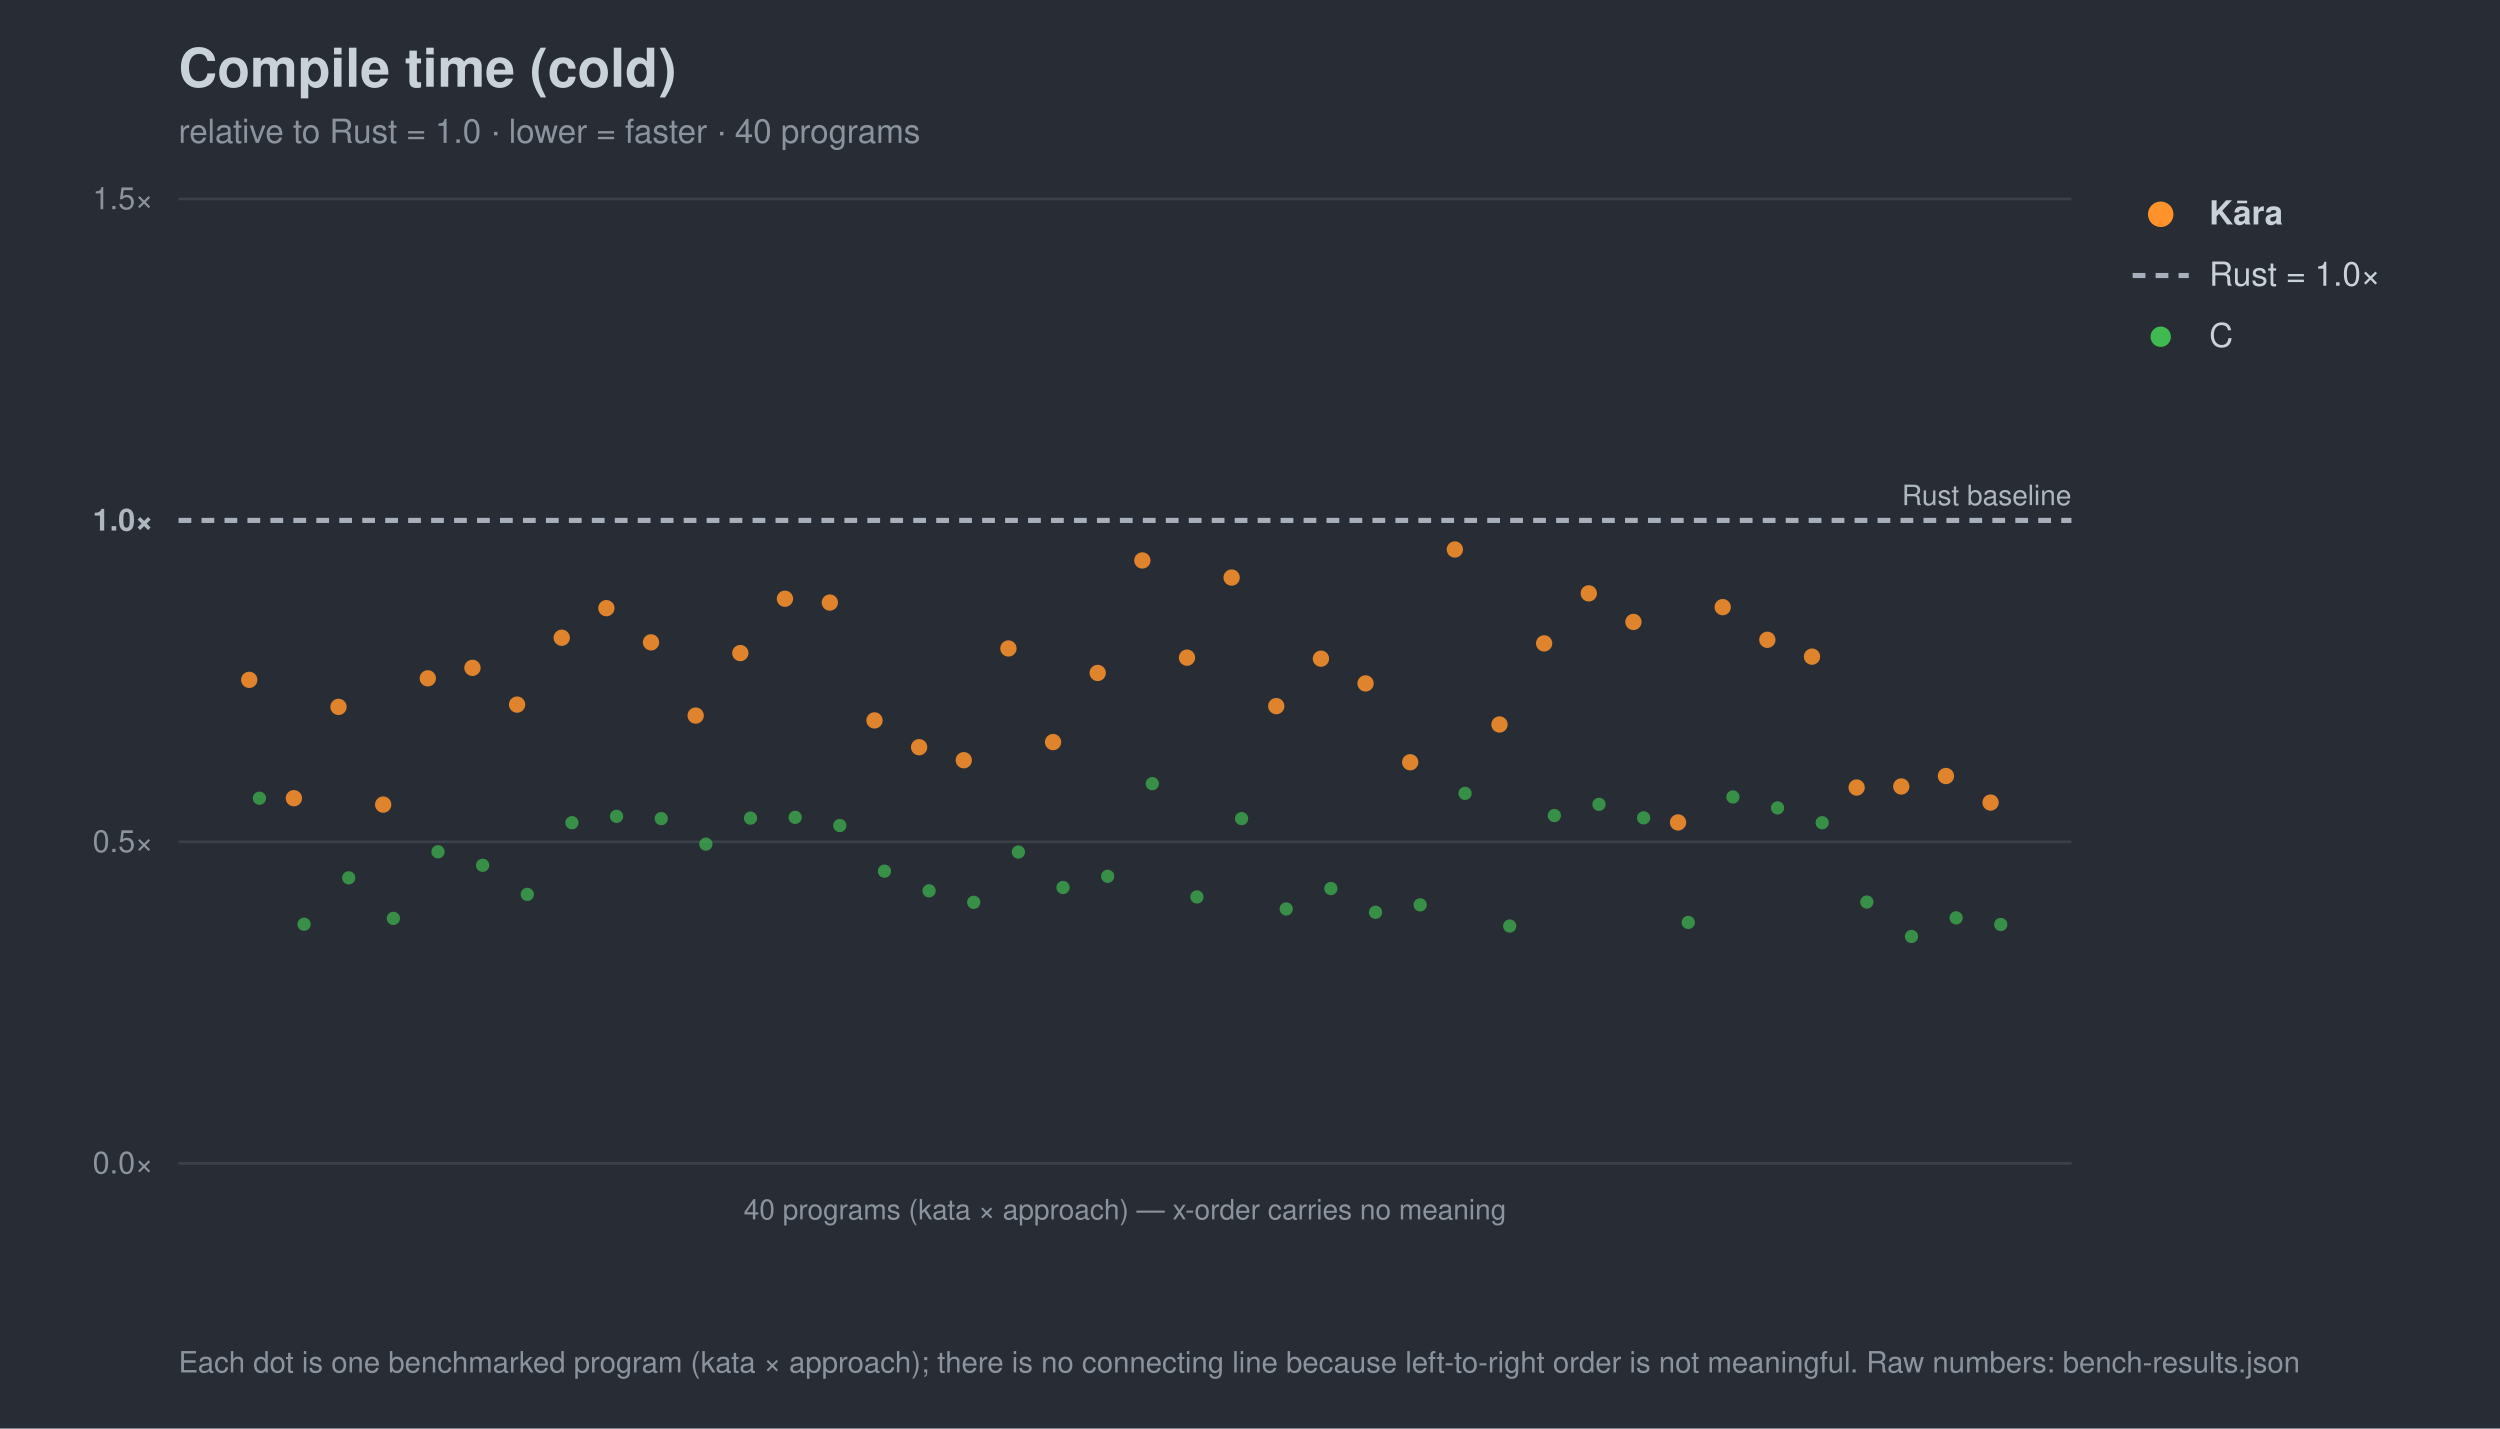
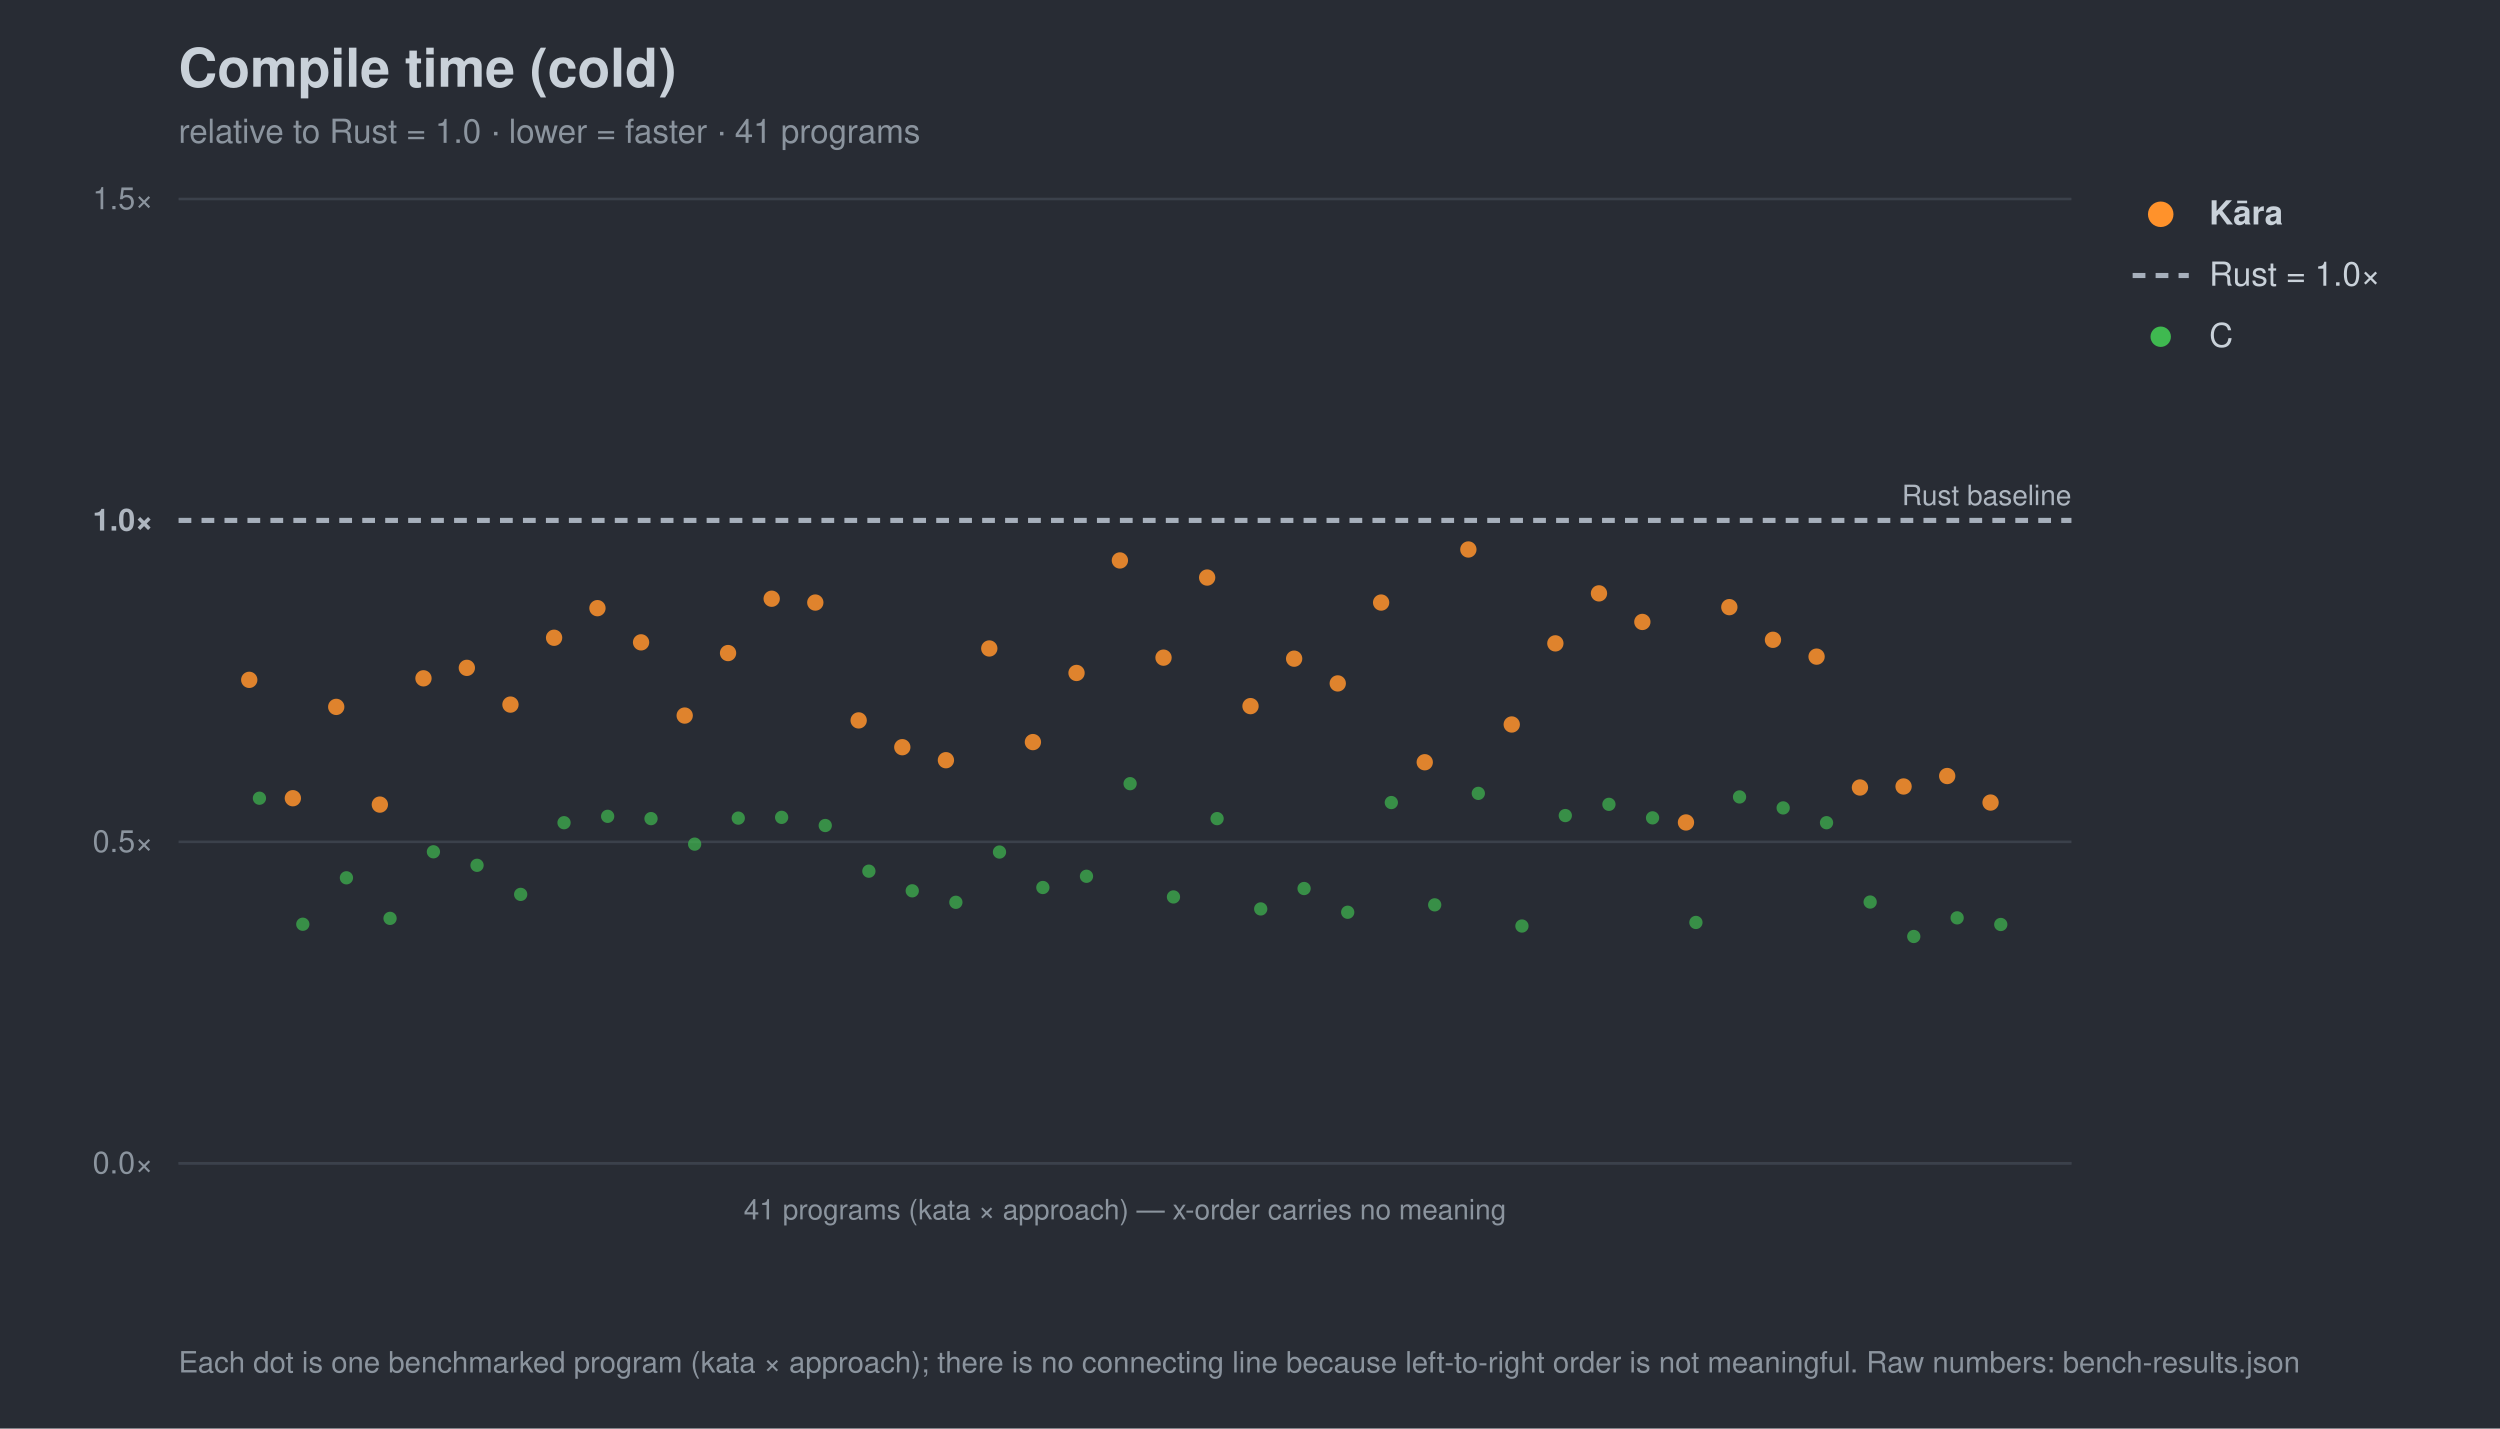
<svg xmlns="http://www.w3.org/2000/svg" width="980" height="560" viewBox="0 0 980 560" font-family="-apple-system,Segoe UI,Helvetica,Arial,sans-serif">
  <rect width="980" height="560" fill="#282c34" />
  <text x="70" y="34" font-size="21" font-weight="700" fill="#c9d1d9">Compile time (cold)</text>
-   <text x="70" y="56" font-size="13" fill="#8b949e">relative to Rust = 1.0 · lower = faster · 40 programs</text>
+   <text x="70" y="56" font-size="13" fill="#8b949e">relative to Rust = 1.0 · lower = faster · 41 programs</text>
  <line x1="70" y1="456.0" x2="812" y2="456.0" stroke="#3b414b" stroke-width="1" />
  <text x="60" y="460.0" font-size="12" text-anchor="end" fill="#8b949e">0.0×</text>
  <line x1="70" y1="330.0" x2="812" y2="330.0" stroke="#3b414b" stroke-width="1" />
  <text x="60" y="334.0" font-size="12" text-anchor="end" fill="#8b949e">0.5×</text>
  <line x1="70" y1="204.0" x2="812" y2="204.0" stroke="#a7b0bc" stroke-width="2" stroke-dasharray="5 4" />
  <text x="60" y="208.0" font-size="12" text-anchor="end" fill="#aeb6c0" font-weight="700">1.0×</text>
  <line x1="70" y1="78.0" x2="812" y2="78.0" stroke="#3b414b" stroke-width="1" />
  <text x="60" y="82.0" font-size="12" text-anchor="end" fill="#8b949e">1.5×</text>
  <text x="812" y="198.0" font-size="11" text-anchor="end" fill="#aeb6c0">Rust baseline</text>
  <line x1="70" y1="456" x2="812" y2="456" stroke="#3b414b" />
-   <text x="441.0" y="478" font-size="11" text-anchor="middle" fill="#8b949e">40 programs (kata × approach) — x-order carries no meaning</text>
+   <text x="441.0" y="478" font-size="11" text-anchor="middle" fill="#8b949e">41 programs (kata × approach) — x-order carries no meaning</text>
  <circle cx="101.7" cy="312.9" r="2.6" fill="#3fb950" opacity="0.7" />
-   <circle cx="119.2" cy="362.3" r="2.6" fill="#3fb950" opacity="0.7" />
-   <circle cx="136.7" cy="344.1" r="2.6" fill="#3fb950" opacity="0.7" />
-   <circle cx="154.2" cy="360.0" r="2.6" fill="#3fb950" opacity="0.7" />
-   <circle cx="171.7" cy="333.9" r="2.6" fill="#3fb950" opacity="0.7" />
-   <circle cx="189.2" cy="339.2" r="2.6" fill="#3fb950" opacity="0.7" />
-   <circle cx="206.7" cy="350.6" r="2.6" fill="#3fb950" opacity="0.7" />
-   <circle cx="224.2" cy="322.5" r="2.6" fill="#3fb950" opacity="0.7" />
-   <circle cx="241.7" cy="320.0" r="2.6" fill="#3fb950" opacity="0.7" />
-   <circle cx="259.2" cy="320.9" r="2.6" fill="#3fb950" opacity="0.7" />
-   <circle cx="276.7" cy="330.9" r="2.6" fill="#3fb950" opacity="0.7" />
-   <circle cx="294.2" cy="320.7" r="2.6" fill="#3fb950" opacity="0.7" />
-   <circle cx="311.7" cy="320.4" r="2.6" fill="#3fb950" opacity="0.7" />
-   <circle cx="329.2" cy="323.6" r="2.6" fill="#3fb950" opacity="0.7" />
-   <circle cx="346.7" cy="341.5" r="2.6" fill="#3fb950" opacity="0.7" />
-   <circle cx="364.2" cy="349.2" r="2.6" fill="#3fb950" opacity="0.7" />
-   <circle cx="381.7" cy="353.7" r="2.6" fill="#3fb950" opacity="0.7" />
-   <circle cx="399.2" cy="334.0" r="2.6" fill="#3fb950" opacity="0.7" />
-   <circle cx="416.7" cy="347.9" r="2.6" fill="#3fb950" opacity="0.7" />
-   <circle cx="434.2" cy="343.5" r="2.6" fill="#3fb950" opacity="0.7" />
-   <circle cx="451.7" cy="307.2" r="2.6" fill="#3fb950" opacity="0.7" />
-   <circle cx="469.2" cy="351.6" r="2.6" fill="#3fb950" opacity="0.7" />
-   <circle cx="486.7" cy="320.9" r="2.6" fill="#3fb950" opacity="0.7" />
-   <circle cx="504.2" cy="356.3" r="2.6" fill="#3fb950" opacity="0.7" />
-   <circle cx="521.7" cy="348.3" r="2.6" fill="#3fb950" opacity="0.7" />
-   <circle cx="539.2" cy="357.6" r="2.6" fill="#3fb950" opacity="0.7" />
-   <circle cx="556.7" cy="354.7" r="2.6" fill="#3fb950" opacity="0.7" />
-   <circle cx="574.3" cy="311.0" r="2.6" fill="#3fb950" opacity="0.7" />
-   <circle cx="591.8" cy="363.0" r="2.6" fill="#3fb950" opacity="0.7" />
-   <circle cx="609.3" cy="319.7" r="2.6" fill="#3fb950" opacity="0.7" />
-   <circle cx="626.8" cy="315.3" r="2.6" fill="#3fb950" opacity="0.7" />
-   <circle cx="644.3" cy="320.6" r="2.6" fill="#3fb950" opacity="0.7" />
-   <circle cx="661.8" cy="361.6" r="2.6" fill="#3fb950" opacity="0.7" />
-   <circle cx="679.3" cy="312.4" r="2.6" fill="#3fb950" opacity="0.7" />
-   <circle cx="696.8" cy="316.7" r="2.6" fill="#3fb950" opacity="0.7" />
-   <circle cx="714.3" cy="322.5" r="2.6" fill="#3fb950" opacity="0.7" />
-   <circle cx="731.8" cy="353.6" r="2.6" fill="#3fb950" opacity="0.7" />
-   <circle cx="749.3" cy="367.1" r="2.6" fill="#3fb950" opacity="0.7" />
-   <circle cx="766.8" cy="359.8" r="2.6" fill="#3fb950" opacity="0.7" />
+   <circle cx="118.7" cy="362.3" r="2.6" fill="#3fb950" opacity="0.7" />
+   <circle cx="135.8" cy="344.1" r="2.6" fill="#3fb950" opacity="0.7" />
+   <circle cx="152.9" cy="360.0" r="2.6" fill="#3fb950" opacity="0.7" />
+   <circle cx="169.9" cy="333.9" r="2.6" fill="#3fb950" opacity="0.7" />
+   <circle cx="187.0" cy="339.2" r="2.6" fill="#3fb950" opacity="0.7" />
+   <circle cx="204.1" cy="350.6" r="2.6" fill="#3fb950" opacity="0.7" />
+   <circle cx="221.1" cy="322.5" r="2.6" fill="#3fb950" opacity="0.7" />
+   <circle cx="238.2" cy="320.0" r="2.6" fill="#3fb950" opacity="0.7" />
+   <circle cx="255.2" cy="320.9" r="2.6" fill="#3fb950" opacity="0.7" />
+   <circle cx="272.3" cy="330.9" r="2.6" fill="#3fb950" opacity="0.7" />
+   <circle cx="289.4" cy="320.7" r="2.6" fill="#3fb950" opacity="0.7" />
+   <circle cx="306.4" cy="320.4" r="2.6" fill="#3fb950" opacity="0.7" />
+   <circle cx="323.5" cy="323.6" r="2.6" fill="#3fb950" opacity="0.7" />
+   <circle cx="340.6" cy="341.5" r="2.6" fill="#3fb950" opacity="0.7" />
+   <circle cx="357.6" cy="349.2" r="2.6" fill="#3fb950" opacity="0.7" />
+   <circle cx="374.7" cy="353.7" r="2.6" fill="#3fb950" opacity="0.7" />
+   <circle cx="391.8" cy="334.0" r="2.6" fill="#3fb950" opacity="0.7" />
+   <circle cx="408.8" cy="347.9" r="2.6" fill="#3fb950" opacity="0.7" />
+   <circle cx="425.9" cy="343.5" r="2.6" fill="#3fb950" opacity="0.7" />
+   <circle cx="443.0" cy="307.2" r="2.6" fill="#3fb950" opacity="0.7" />
+   <circle cx="460.0" cy="351.6" r="2.6" fill="#3fb950" opacity="0.7" />
+   <circle cx="477.1" cy="320.9" r="2.6" fill="#3fb950" opacity="0.7" />
+   <circle cx="494.2" cy="356.3" r="2.6" fill="#3fb950" opacity="0.7" />
+   <circle cx="511.2" cy="348.3" r="2.6" fill="#3fb950" opacity="0.7" />
+   <circle cx="528.3" cy="357.6" r="2.6" fill="#3fb950" opacity="0.7" />
+   <circle cx="545.4" cy="314.6" r="2.6" fill="#3fb950" opacity="0.7" />
+   <circle cx="562.4" cy="354.7" r="2.6" fill="#3fb950" opacity="0.7" />
+   <circle cx="579.5" cy="311.0" r="2.6" fill="#3fb950" opacity="0.7" />
+   <circle cx="596.6" cy="363.0" r="2.6" fill="#3fb950" opacity="0.7" />
+   <circle cx="613.6" cy="319.7" r="2.6" fill="#3fb950" opacity="0.7" />
+   <circle cx="630.7" cy="315.3" r="2.6" fill="#3fb950" opacity="0.7" />
+   <circle cx="647.8" cy="320.6" r="2.6" fill="#3fb950" opacity="0.7" />
+   <circle cx="664.8" cy="361.6" r="2.6" fill="#3fb950" opacity="0.7" />
+   <circle cx="681.9" cy="312.4" r="2.6" fill="#3fb950" opacity="0.7" />
+   <circle cx="699.0" cy="316.7" r="2.6" fill="#3fb950" opacity="0.7" />
+   <circle cx="716.0" cy="322.5" r="2.6" fill="#3fb950" opacity="0.7" />
+   <circle cx="733.1" cy="353.6" r="2.6" fill="#3fb950" opacity="0.7" />
+   <circle cx="750.2" cy="367.1" r="2.6" fill="#3fb950" opacity="0.7" />
+   <circle cx="767.2" cy="359.8" r="2.6" fill="#3fb950" opacity="0.7" />
  <circle cx="784.3" cy="362.4" r="2.6" fill="#3fb950" opacity="0.7" />
  <circle cx="97.7" cy="266.5" r="3.2" fill="#ff922b" opacity="0.85" />
-   <circle cx="115.2" cy="312.9" r="3.2" fill="#ff922b" opacity="0.85" />
-   <circle cx="132.7" cy="277.1" r="3.2" fill="#ff922b" opacity="0.85" />
-   <circle cx="150.2" cy="315.4" r="3.2" fill="#ff922b" opacity="0.85" />
-   <circle cx="167.7" cy="265.9" r="3.2" fill="#ff922b" opacity="0.85" />
-   <circle cx="185.2" cy="261.8" r="3.2" fill="#ff922b" opacity="0.85" />
-   <circle cx="202.7" cy="276.2" r="3.2" fill="#ff922b" opacity="0.85" />
-   <circle cx="220.2" cy="250.0" r="3.2" fill="#ff922b" opacity="0.85" />
-   <circle cx="237.7" cy="238.4" r="3.2" fill="#ff922b" opacity="0.85" />
-   <circle cx="255.2" cy="251.8" r="3.2" fill="#ff922b" opacity="0.85" />
-   <circle cx="272.7" cy="280.5" r="3.2" fill="#ff922b" opacity="0.85" />
-   <circle cx="290.2" cy="256.0" r="3.2" fill="#ff922b" opacity="0.85" />
-   <circle cx="307.7" cy="234.7" r="3.2" fill="#ff922b" opacity="0.85" />
-   <circle cx="325.3" cy="236.2" r="3.2" fill="#ff922b" opacity="0.85" />
-   <circle cx="342.8" cy="282.4" r="3.2" fill="#ff922b" opacity="0.85" />
-   <circle cx="360.3" cy="292.9" r="3.2" fill="#ff922b" opacity="0.85" />
-   <circle cx="377.8" cy="298.0" r="3.2" fill="#ff922b" opacity="0.85" />
-   <circle cx="395.3" cy="254.2" r="3.2" fill="#ff922b" opacity="0.85" />
-   <circle cx="412.8" cy="290.9" r="3.2" fill="#ff922b" opacity="0.85" />
-   <circle cx="430.3" cy="263.8" r="3.2" fill="#ff922b" opacity="0.85" />
-   <circle cx="447.8" cy="219.7" r="3.2" fill="#ff922b" opacity="0.85" />
-   <circle cx="465.3" cy="257.8" r="3.2" fill="#ff922b" opacity="0.85" />
-   <circle cx="482.8" cy="226.4" r="3.2" fill="#ff922b" opacity="0.85" />
-   <circle cx="500.3" cy="276.8" r="3.2" fill="#ff922b" opacity="0.85" />
-   <circle cx="517.8" cy="258.2" r="3.2" fill="#ff922b" opacity="0.85" />
-   <circle cx="535.3" cy="267.9" r="3.2" fill="#ff922b" opacity="0.85" />
-   <circle cx="552.8" cy="298.8" r="3.2" fill="#ff922b" opacity="0.85" />
-   <circle cx="570.3" cy="215.4" r="3.2" fill="#ff922b" opacity="0.85" />
-   <circle cx="587.8" cy="284.0" r="3.2" fill="#ff922b" opacity="0.85" />
-   <circle cx="605.3" cy="252.2" r="3.2" fill="#ff922b" opacity="0.85" />
-   <circle cx="622.8" cy="232.6" r="3.2" fill="#ff922b" opacity="0.85" />
-   <circle cx="640.3" cy="243.8" r="3.2" fill="#ff922b" opacity="0.85" />
-   <circle cx="657.8" cy="322.4" r="3.2" fill="#ff922b" opacity="0.85" />
-   <circle cx="675.3" cy="238.0" r="3.2" fill="#ff922b" opacity="0.85" />
-   <circle cx="692.8" cy="250.8" r="3.2" fill="#ff922b" opacity="0.85" />
-   <circle cx="710.3" cy="257.4" r="3.2" fill="#ff922b" opacity="0.85" />
-   <circle cx="727.8" cy="308.7" r="3.2" fill="#ff922b" opacity="0.85" />
-   <circle cx="745.3" cy="308.3" r="3.2" fill="#ff922b" opacity="0.85" />
-   <circle cx="762.8" cy="304.2" r="3.2" fill="#ff922b" opacity="0.85" />
+   <circle cx="114.8" cy="312.9" r="3.2" fill="#ff922b" opacity="0.85" />
+   <circle cx="131.8" cy="277.1" r="3.2" fill="#ff922b" opacity="0.85" />
+   <circle cx="148.9" cy="315.4" r="3.2" fill="#ff922b" opacity="0.85" />
+   <circle cx="166.0" cy="265.9" r="3.2" fill="#ff922b" opacity="0.85" />
+   <circle cx="183.0" cy="261.8" r="3.2" fill="#ff922b" opacity="0.85" />
+   <circle cx="200.1" cy="276.2" r="3.2" fill="#ff922b" opacity="0.85" />
+   <circle cx="217.2" cy="250.0" r="3.2" fill="#ff922b" opacity="0.85" />
+   <circle cx="234.2" cy="238.4" r="3.2" fill="#ff922b" opacity="0.85" />
+   <circle cx="251.3" cy="251.8" r="3.2" fill="#ff922b" opacity="0.85" />
+   <circle cx="268.4" cy="280.5" r="3.2" fill="#ff922b" opacity="0.85" />
+   <circle cx="285.4" cy="256.0" r="3.2" fill="#ff922b" opacity="0.85" />
+   <circle cx="302.5" cy="234.7" r="3.2" fill="#ff922b" opacity="0.85" />
+   <circle cx="319.6" cy="236.2" r="3.2" fill="#ff922b" opacity="0.85" />
+   <circle cx="336.6" cy="282.4" r="3.2" fill="#ff922b" opacity="0.85" />
+   <circle cx="353.7" cy="292.9" r="3.2" fill="#ff922b" opacity="0.85" />
+   <circle cx="370.8" cy="298.0" r="3.2" fill="#ff922b" opacity="0.85" />
+   <circle cx="387.8" cy="254.2" r="3.2" fill="#ff922b" opacity="0.85" />
+   <circle cx="404.9" cy="290.9" r="3.2" fill="#ff922b" opacity="0.85" />
+   <circle cx="422.0" cy="263.8" r="3.2" fill="#ff922b" opacity="0.85" />
+   <circle cx="439.0" cy="219.7" r="3.2" fill="#ff922b" opacity="0.85" />
+   <circle cx="456.1" cy="257.8" r="3.2" fill="#ff922b" opacity="0.85" />
+   <circle cx="473.2" cy="226.4" r="3.2" fill="#ff922b" opacity="0.85" />
+   <circle cx="490.2" cy="276.8" r="3.2" fill="#ff922b" opacity="0.85" />
+   <circle cx="507.3" cy="258.2" r="3.2" fill="#ff922b" opacity="0.85" />
+   <circle cx="524.4" cy="267.9" r="3.2" fill="#ff922b" opacity="0.85" />
+   <circle cx="541.4" cy="236.2" r="3.2" fill="#ff922b" opacity="0.85" />
+   <circle cx="558.5" cy="298.8" r="3.2" fill="#ff922b" opacity="0.85" />
+   <circle cx="575.6" cy="215.4" r="3.2" fill="#ff922b" opacity="0.85" />
+   <circle cx="592.6" cy="284.0" r="3.2" fill="#ff922b" opacity="0.85" />
+   <circle cx="609.7" cy="252.2" r="3.2" fill="#ff922b" opacity="0.85" />
+   <circle cx="626.8" cy="232.6" r="3.2" fill="#ff922b" opacity="0.85" />
+   <circle cx="643.8" cy="243.8" r="3.2" fill="#ff922b" opacity="0.85" />
+   <circle cx="660.9" cy="322.4" r="3.2" fill="#ff922b" opacity="0.85" />
+   <circle cx="677.9" cy="238.0" r="3.2" fill="#ff922b" opacity="0.85" />
+   <circle cx="695.0" cy="250.8" r="3.2" fill="#ff922b" opacity="0.85" />
+   <circle cx="712.1" cy="257.4" r="3.2" fill="#ff922b" opacity="0.85" />
+   <circle cx="729.1" cy="308.7" r="3.2" fill="#ff922b" opacity="0.85" />
+   <circle cx="746.2" cy="308.3" r="3.2" fill="#ff922b" opacity="0.85" />
+   <circle cx="763.3" cy="304.2" r="3.2" fill="#ff922b" opacity="0.85" />
  <circle cx="780.3" cy="314.6" r="3.2" fill="#ff922b" opacity="0.85" />
  <circle cx="847" cy="84" r="5" fill="#ff922b" />
  <text x="866" y="88" font-size="13" fill="#c9d1d9" font-weight="700">Kāra</text>
  <line x1="836" y1="108" x2="858" y2="108" stroke="#a7b0bc" stroke-width="2" stroke-dasharray="5 4" />
  <text x="866" y="112" font-size="13" fill="#c9d1d9" font-weight="400">Rust = 1.0×</text>
  <circle cx="847" cy="132" r="4" fill="#3fb950" />
  <text x="866" y="136" font-size="13" fill="#c9d1d9" font-weight="400">C</text>
  <text x="70" y="538" font-size="11.5" fill="#8b949e">Each dot is one benchmarked program (kata × approach); there is no connecting line because left-to-right order is not meaningful. Raw numbers: bench-results.json</text>
</svg>
